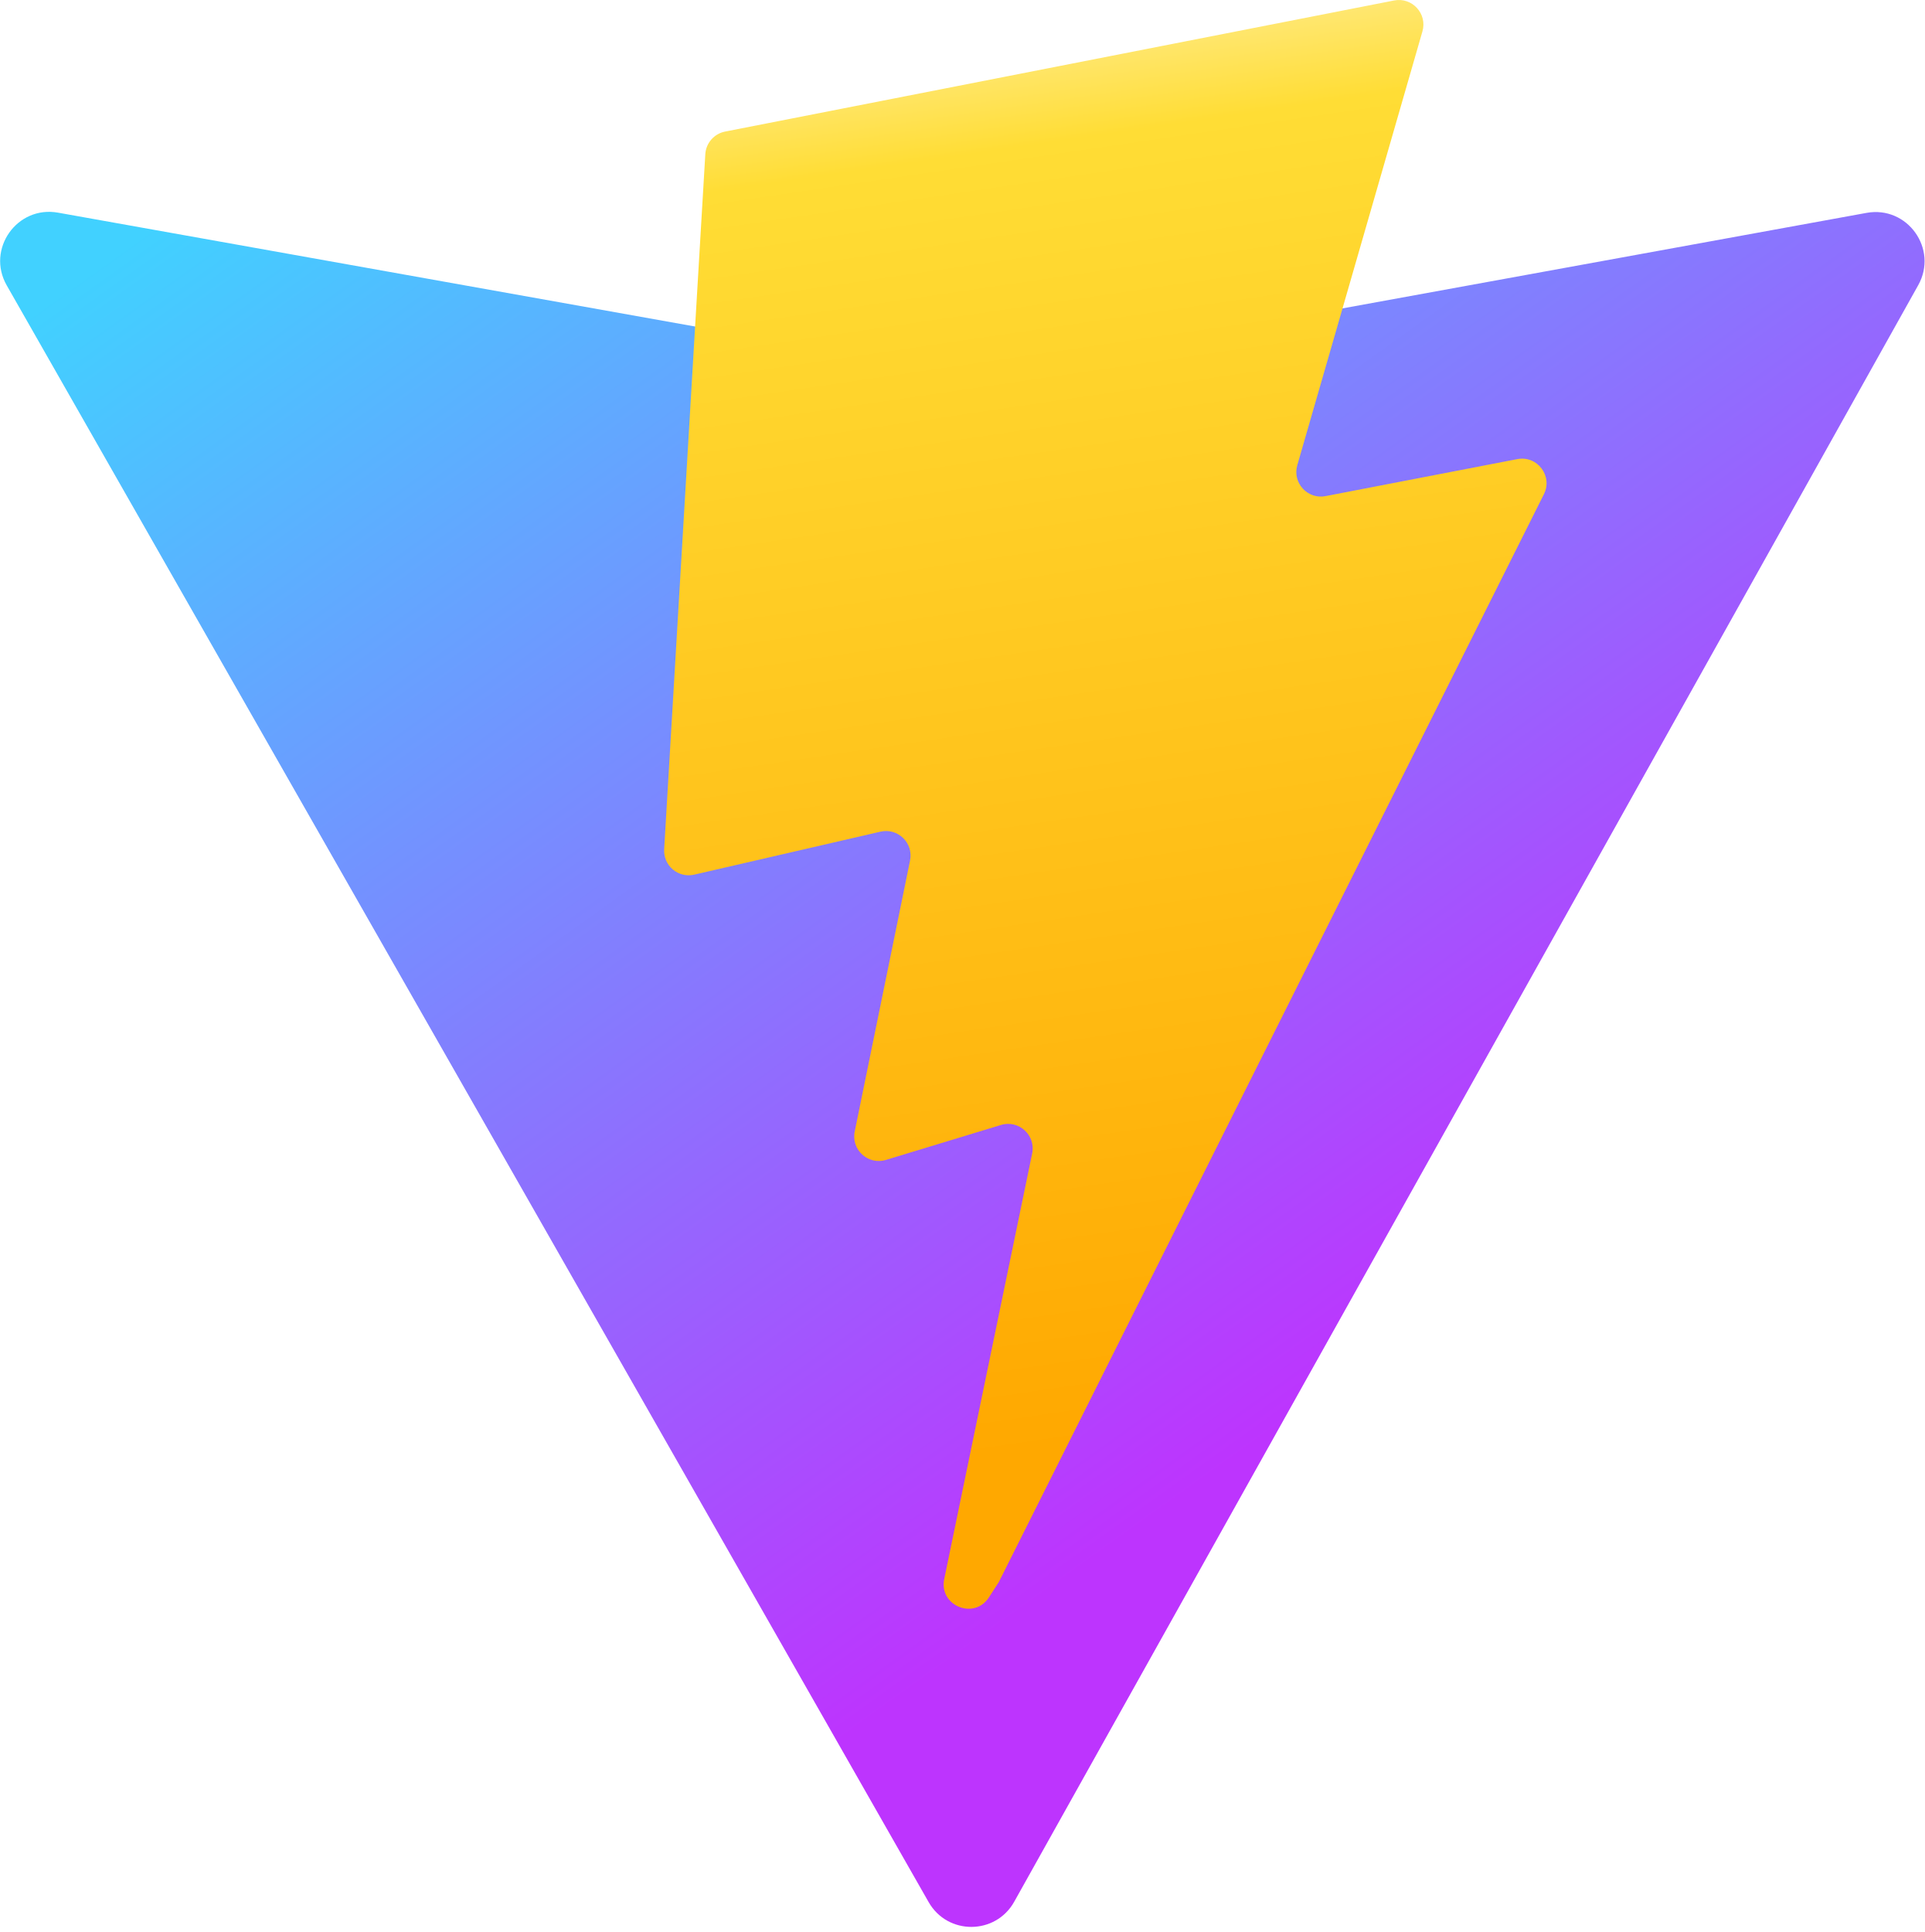
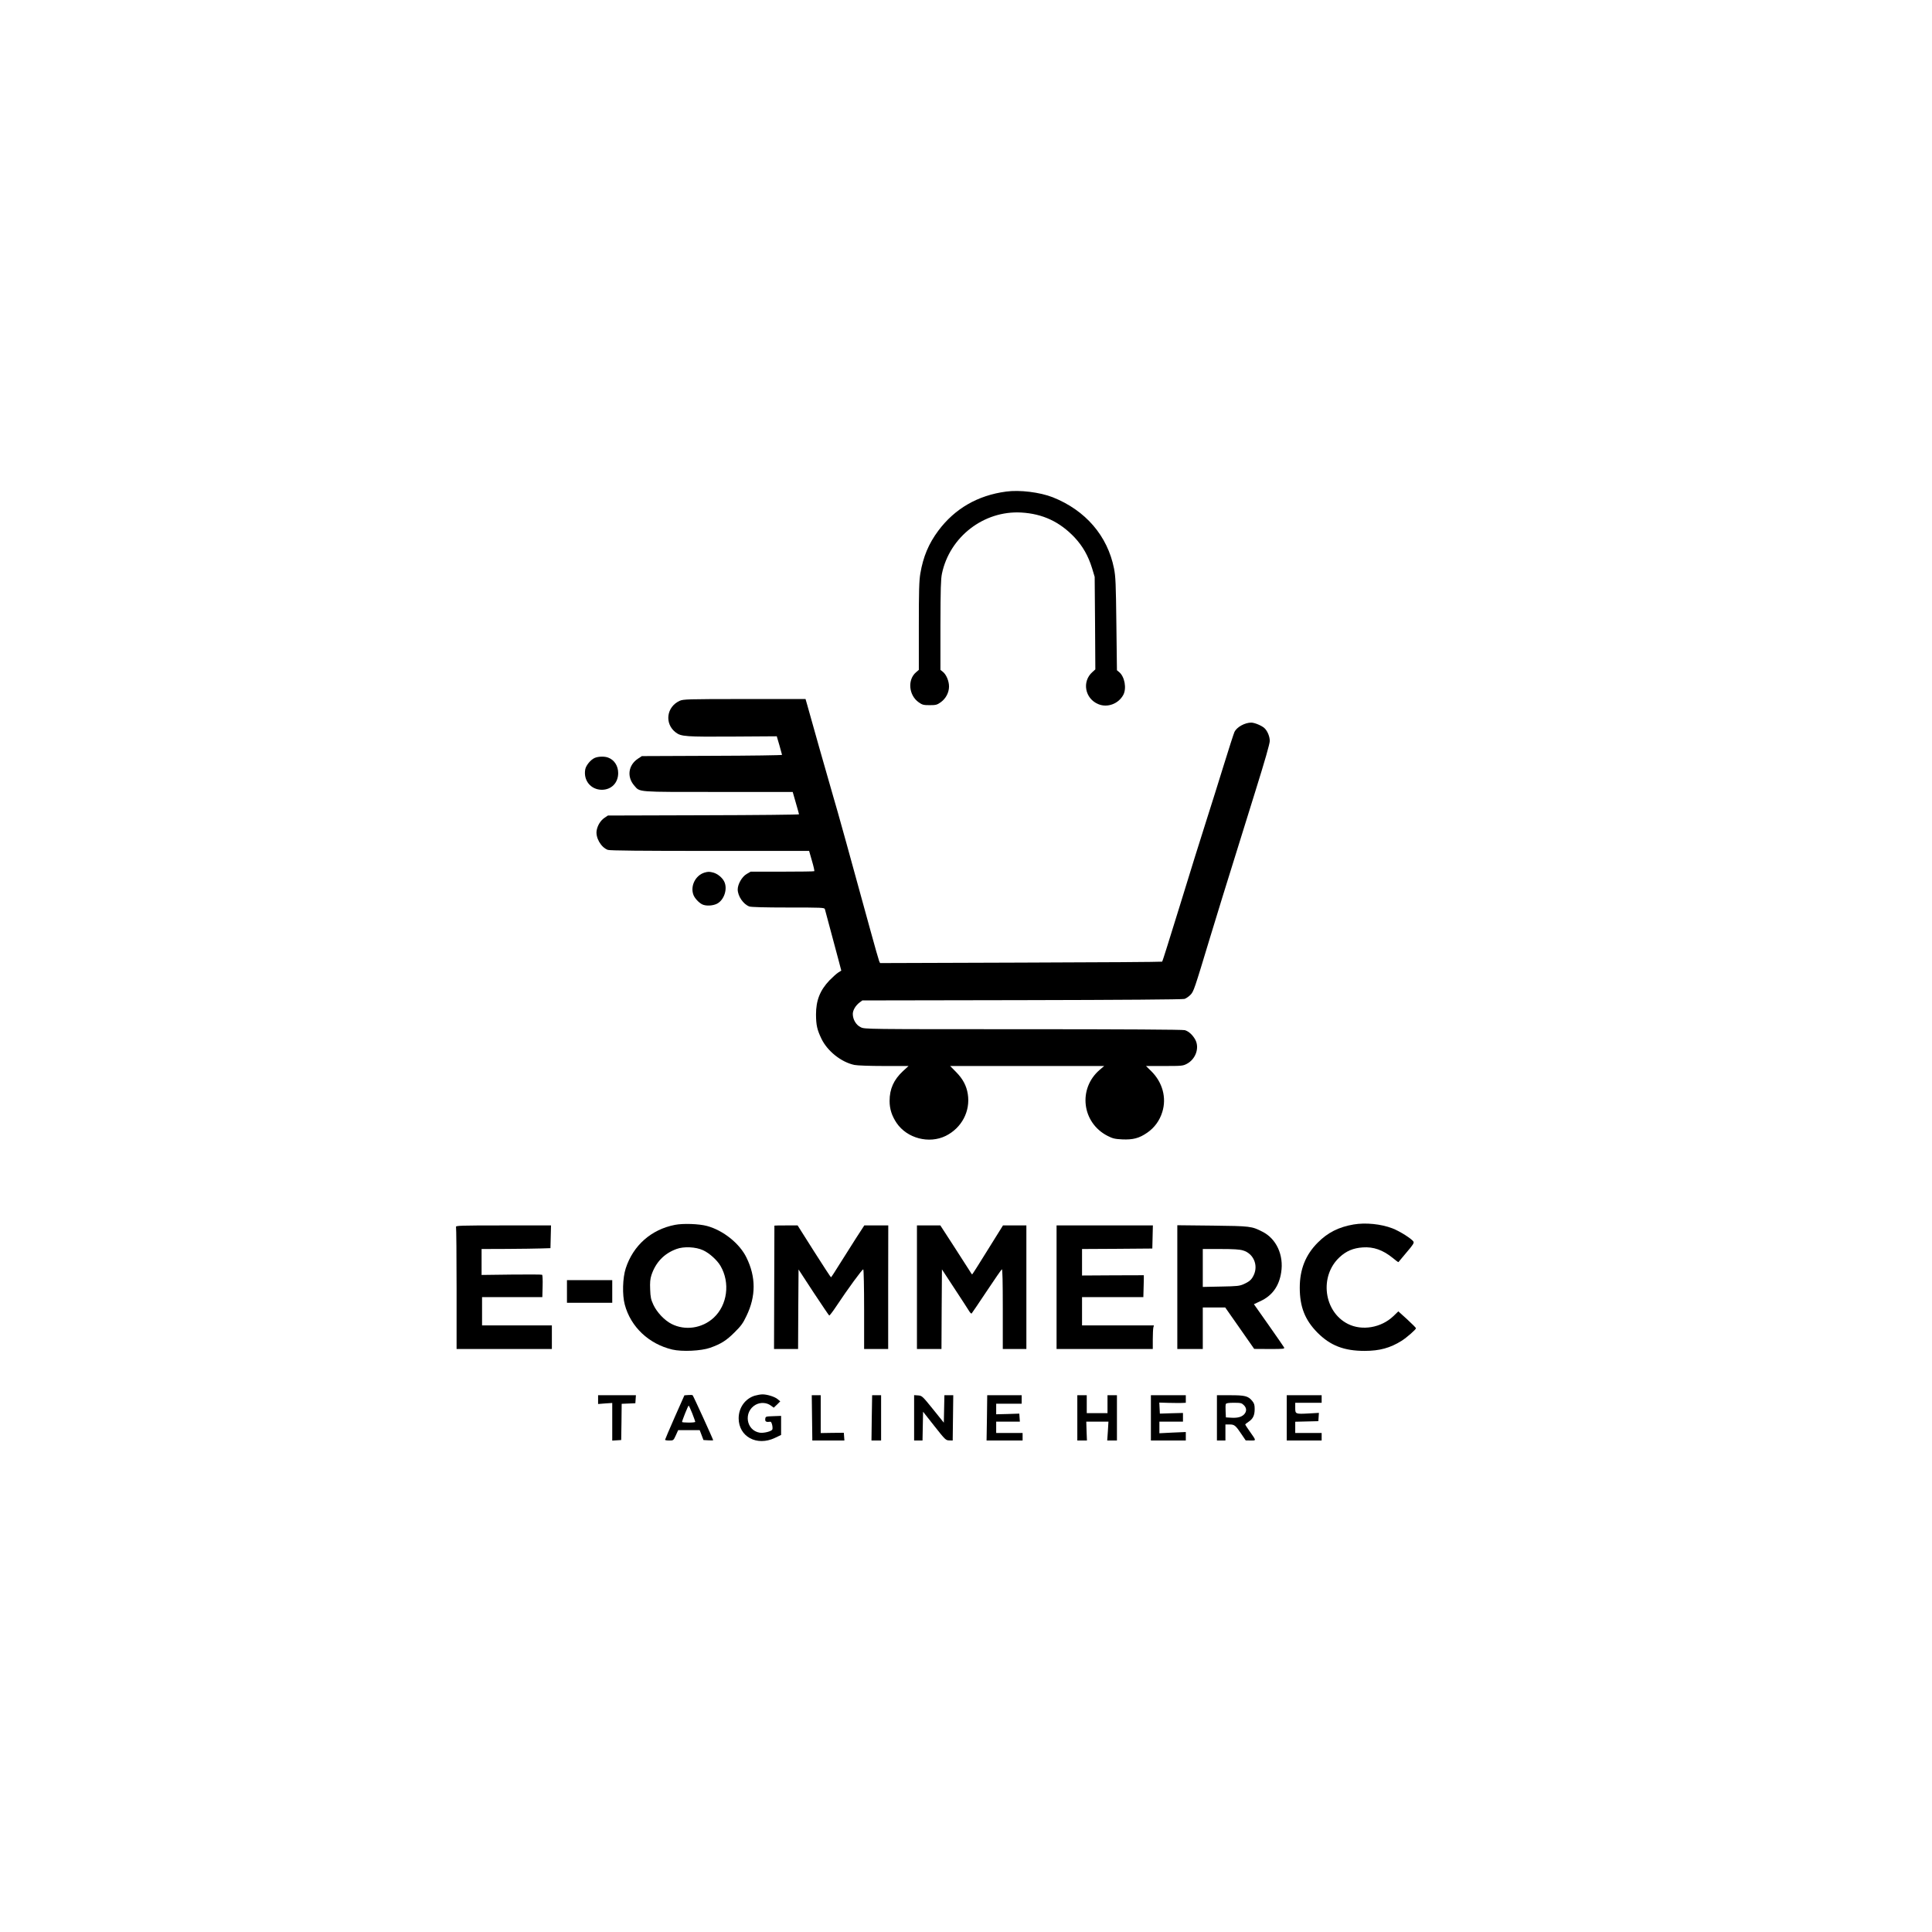
- <svg xmlns="http://www.w3.org/2000/svg" aria-hidden="true" role="img" class="iconify iconify--logos" width="31.88" height="32" preserveAspectRatio="xMidYMid meet" viewBox="0 0 256 257">
-   <defs>
-     <linearGradient id="IconifyId1813088fe1fbc01fb466" x1="-.828%" x2="57.636%" y1="7.652%" y2="78.411%">
-       <stop offset="0%" stop-color="#41D1FF" />
-       <stop offset="100%" stop-color="#BD34FE" />
-     </linearGradient>
-     <linearGradient id="IconifyId1813088fe1fbc01fb467" x1="43.376%" x2="50.316%" y1="2.242%" y2="89.03%">
-       <stop offset="0%" stop-color="#FFEA83" />
-       <stop offset="8.333%" stop-color="#FFDD35" />
-       <stop offset="100%" stop-color="#FFA800" />
-     </linearGradient>
-   </defs>
-   <path fill="url(#IconifyId1813088fe1fbc01fb466)" d="M255.153 37.938L134.897 252.976c-2.483 4.44-8.862 4.466-11.382.048L.875 37.958c-2.746-4.814 1.371-10.646 6.827-9.67l120.385 21.517a6.537 6.537 0 0 0 2.322-.004l117.867-21.483c5.438-.991 9.574 4.796 6.877 9.62Z" />
-   <path fill="url(#IconifyId1813088fe1fbc01fb467)" d="M185.432.063L96.44 17.501a3.268 3.268 0 0 0-2.634 3.014l-5.474 92.456a3.268 3.268 0 0 0 3.997 3.378l24.777-5.718c2.318-.535 4.413 1.507 3.936 3.838l-7.361 36.047c-.495 2.426 1.782 4.5 4.151 3.78l15.304-4.649c2.372-.72 4.652 1.36 4.15 3.788l-11.698 56.621c-.732 3.542 3.979 5.473 5.943 2.437l1.313-2.028l72.516-144.72c1.215-2.423-.88-5.186-3.54-4.672l-25.505 4.922c-2.396.462-4.435-1.77-3.759-4.114l16.646-57.705c.677-2.35-1.37-4.583-3.769-4.113Z" />
+ <svg xmlns="http://www.w3.org/2000/svg" version="1.0" width="2048pt" height="2048pt" viewBox="0 0 2048 2048" preserveAspectRatio="xMidYMid meet">
+   <g transform="translate(0,2048) scale(0.1,-0.1)" fill="#000000" stroke="none">
+     <path d="M10665 15269 c-301 -40 -544 -181 -718 -414 -103 -138 -161 -277 -191 -454 -13 -77 -16 -181 -16 -558 l0 -464 -29 -25 c-93 -78 -79 -244 28 -319 38 -27 51 -30 116 -30 65 0 78 3 116 30 55 39 89 103 89 168 0 58 -29 127 -66 156 l-25 20 0 474 c1 385 4 488 16 546 82 391 444 670 840 648 228 -13 409 -98 567 -265 86 -93 143 -192 185 -327 l27 -90 4 -490 3 -491 -31 -28 c-113 -100 -80 -281 62 -340 97 -41 215 3 266 99 36 69 14 192 -44 240 l-24 20 -6 490 c-5 428 -8 502 -25 589 -69 346 -301 616 -650 755 -136 53 -350 80 -494 60z" />
+     <path d="M7205 13051 c-141 -64 -163 -243 -42 -335 57 -44 107 -47 606 -44 l465 3 28 -95 c15 -52 27 -98 28 -102 0 -4 -334 -9 -743 -10 l-743 -3 -41 -27 c-103 -68 -120 -193 -40 -285 63 -72 14 -68 891 -68 l789 0 33 -115 c18 -63 34 -118 34 -122 0 -4 -456 -9 -1013 -10 l-1013 -3 -37 -25 c-41 -28 -72 -78 -82 -132 -14 -76 45 -180 118 -207 19 -8 363 -11 1081 -11 l1053 0 30 -105 c17 -57 28 -107 25 -110 -3 -3 -156 -5 -340 -5 l-335 0 -43 -25 c-49 -29 -94 -108 -94 -164 1 -71 59 -156 123 -180 18 -7 165 -11 412 -11 357 0 384 -1 389 -17 6 -21 105 -389 146 -545 l28 -107 -32 -20 c-18 -11 -59 -49 -93 -83 -101 -106 -143 -213 -143 -362 1 -112 11 -160 57 -256 63 -132 211 -250 351 -279 31 -6 161 -11 313 -11 l260 0 -60 -55 c-97 -91 -141 -188 -141 -316 0 -85 24 -158 75 -234 111 -162 343 -223 520 -136 169 84 263 261 234 444 -14 88 -52 160 -124 233 l-63 64 817 0 816 0 -48 -41 c-232 -199 -189 -561 84 -700 55 -28 77 -33 155 -37 114 -5 180 12 265 71 76 52 132 128 160 220 47 151 2 315 -118 433 l-55 54 194 0 c185 0 197 1 239 23 93 49 135 167 91 253 -27 51 -70 92 -113 104 -21 6 -646 10 -1713 10 -1676 0 -1680 0 -1722 21 -49 23 -84 82 -84 141 0 39 30 90 73 122 l28 21 1692 3 c1051 2 1704 7 1723 13 17 5 45 25 63 43 35 36 40 52 212 621 57 190 128 419 478 1543 100 320 151 498 151 528 0 47 -25 107 -57 136 -28 26 -104 58 -139 58 -67 0 -152 -46 -178 -98 -7 -15 -59 -175 -115 -357 -56 -181 -133 -427 -171 -545 -38 -118 -98 -309 -134 -425 -35 -115 -106 -343 -156 -505 -51 -162 -113 -363 -139 -447 -26 -83 -49 -154 -52 -157 -3 -3 -677 -8 -1498 -10 l-1492 -5 -10 22 c-5 12 -47 159 -93 327 -191 698 -366 1330 -390 1405 -13 44 -79 274 -146 510 -67 237 -128 454 -136 483 l-15 52 -647 0 c-604 0 -650 -2 -687 -19z" />
+     <path d="M6305 12446 c-43 -18 -93 -79 -101 -121 -22 -118 59 -217 177 -217 101 1 172 74 172 177 0 76 -41 140 -106 164 -38 15 -105 13 -142 -3z" />
+     <path d="M7468 11230 c-96 -29 -153 -143 -117 -237 13 -34 55 -80 91 -99 39 -20 112 -17 158 6 77 39 116 160 76 237 -21 41 -69 80 -114 93 -42 11 -56 11 -94 0z" />
+     <path d="M7155 7496 c-252 -49 -443 -218 -522 -461 -33 -102 -38 -281 -10 -385 63 -236 255 -417 504 -476 103 -24 304 -15 401 19 115 41 171 76 258 163 68 67 90 96 127 175 101 208 101 413 0 618 -72 149 -247 289 -418 335 -84 23 -254 29 -340 12z m298 -269 c66 -30 148 -104 184 -165 105 -179 74 -416 -72 -551 -122 -112 -302 -139 -447 -65 -74 38 -153 121 -191 201 -27 58 -32 82 -35 165 -3 73 0 109 13 150 45 136 134 230 266 278 77 29 204 23 282 -13z" />
+     <path d="M14348 7500 c-157 -27 -274 -86 -379 -192 -130 -130 -191 -285 -191 -478 0 -203 55 -342 187 -476 136 -137 281 -194 500 -194 159 0 272 31 393 107 55 35 152 120 152 133 0 5 -42 47 -93 94 l-94 85 -52 -50 c-129 -124 -333 -159 -483 -83 -257 130 -304 507 -88 707 71 66 145 97 246 104 114 8 213 -27 318 -112 31 -26 58 -46 60 -44 1 2 40 48 86 103 68 79 82 101 73 115 -19 30 -147 111 -223 140 -120 46 -283 63 -412 41z" />
+     <path d="M4834 7474 c3 -9 6 -303 6 -655 l0 -639 505 0 505 0 0 125 0 125 -370 0 -370 0 0 150 0 150 319 0 320 0 3 116 c2 64 -1 118 -5 121 -5 3 -151 4 -325 2 l-317 -4 0 138 0 137 270 1 c149 1 313 3 365 5 l95 3 3 121 3 120 -507 0 c-457 0 -506 -2 -500 -16z" />
+     <path d="M8209 7488 c0 -2 -1 -297 -2 -656 l-2 -652 127 0 128 0 2 421 3 422 158 -242 c88 -132 162 -243 167 -246 4 -2 38 42 75 98 122 184 278 397 286 391 5 -3 9 -194 9 -425 l0 -419 128 0 127 0 0 655 1 655 -127 0 -127 0 -89 -137 c-49 -76 -127 -200 -174 -275 -46 -75 -87 -137 -90 -138 -3 0 -84 124 -180 275 l-174 275 -122 0 c-68 0 -123 -1 -124 -2z" />
+     <path d="M9720 6835 l0 -655 130 0 130 0 2 422 3 422 131 -200 c72 -109 141 -216 154 -237 12 -21 26 -35 30 -30 4 4 76 110 159 235 83 125 155 229 161 233 7 4 10 -134 10 -419 l0 -426 125 0 125 0 0 655 0 655 -124 0 -124 0 -162 -260 c-88 -143 -163 -260 -165 -260 -2 0 -14 17 -26 38 -13 20 -88 137 -167 260 l-144 222 -124 0 -124 0 0 -655z" />
+     <path d="M11200 6835 l0 -655 510 0 510 0 0 103 c0 56 3 112 6 125 l6 22 -381 0 -381 0 0 150 0 150 325 0 325 0 2 75 c1 41 2 93 3 116 l0 41 -327 -1 -328 -2 0 140 0 141 373 2 372 3 3 123 3 122 -510 0 -511 0 0 -655z" />
+     <path d="M12480 6836 l0 -656 135 0 135 0 0 220 0 220 119 0 119 0 154 -220 153 -219 163 -1 c152 0 162 1 153 18 -5 9 -79 116 -164 237 l-155 220 68 32 c125 57 199 159 221 305 29 183 -51 357 -198 431 -115 59 -128 60 -530 65 l-373 4 0 -656z m696 389 c110 -32 164 -154 115 -260 -23 -49 -43 -68 -106 -97 -45 -20 -69 -23 -242 -26 l-193 -4 0 201 0 201 188 0 c137 0 202 -4 238 -15z" />
+     <path d="M6010 6790 l0 -120 240 0 240 0 0 120 0 120 -240 0 -240 0 0 -120z" />
+     <path d="M7295 5692 l-40 -3 -103 -232 c-56 -128 -102 -235 -102 -239 0 -5 20 -8 44 -8 44 0 45 0 70 55 l25 55 114 0 114 0 20 -52 20 -53 52 -3 c28 -2 51 -1 51 1 0 9 -211 472 -218 477 -4 3 -25 4 -47 2z m43 -194 c18 -46 32 -86 32 -90 0 -5 -31 -8 -70 -8 -38 0 -70 3 -70 6 0 15 64 174 70 174 3 0 20 -37 38 -82z" />
+     <path d="M8000 5685 c-102 -32 -170 -128 -170 -240 1 -194 192 -298 383 -208 l67 32 0 101 0 101 -82 -3 c-82 -3 -83 -3 -86 -30 -3 -28 10 -35 55 -29 13 2 28 -61 20 -82 -8 -20 -91 -41 -134 -34 -145 24 -174 222 -43 296 51 28 116 25 162 -9 l30 -22 35 33 34 34 -26 22 c-30 27 -115 53 -164 52 -20 0 -56 -7 -81 -14z" />
+     <path d="M6340 5644 l0 -47 75 6 75 5 0 -199 0 -200 48 3 47 3 3 192 2 192 73 3 72 3 3 43 3 42 -200 0 -201 0 0 -46z" />
+     <path d="M8608 5450 l3 -240 170 0 170 0 -3 41 -3 41 -122 -1 -123 -2 0 200 0 201 -47 0 -48 0 3 -240z" />
+     <path d="M9241 5450 l-3 -240 51 0 51 0 0 240 0 240 -48 0 -47 0 -4 -240z" />
+     <path d="M9690 5451 l0 -241 45 0 44 0 3 153 3 152 120 -152 c115 -146 121 -151 157 -152 l37 -1 3 240 3 240 -47 0 -47 0 -3 -145 -3 -146 -115 143 c-113 140 -117 143 -158 146 l-42 3 0 -240z" />
+     <path d="M10462 5450 l-4 -240 191 0 191 0 0 40 0 40 -140 0 -140 0 0 60 0 60 126 0 125 0 -3 42 -3 43 -122 -4 -123 -3 0 56 0 56 135 0 135 0 0 45 0 45 -182 0 -183 0 -3 -240z" />
+     <path d="M11420 5450 l0 -240 51 0 51 0 -4 100 -3 100 118 0 117 0 -6 -100 -7 -100 51 0 52 0 0 240 0 240 -50 0 -50 0 0 -95 0 -95 -110 0 -110 0 0 95 0 95 -50 0 -50 0 0 -240z" />
+     <path d="M12200 5450 l0 -240 185 0 185 0 0 45 0 45 -140 -6 -140 -7 0 61 0 62 125 0 125 0 0 46 0 46 -122 -3 -123 -4 -3 59 -3 58 98 -3 c54 -1 117 -2 141 -1 l42 2 0 40 0 40 -185 0 -185 0 0 -240z" />
+     <path d="M12900 5450 l0 -240 45 0 45 0 0 85 0 85 45 0 c51 0 63 -10 128 -107 l42 -62 53 -1 c61 0 61 -5 -12 99 -25 36 -46 67 -46 70 0 4 16 17 36 30 47 32 64 68 64 135 0 45 -5 60 -27 87 -43 51 -76 59 -233 59 l-140 0 0 -240z m285 135 c32 -31 32 -69 1 -100 -28 -27 -70 -38 -141 -33 l-50 3 -3 64 c-2 35 -1 70 2 77 4 10 27 14 86 14 73 0 83 -3 105 -25z" />
+     <path d="M13640 5450 l0 -240 185 0 185 0 0 40 0 40 -140 0 -140 0 0 60 0 59 123 3 122 3 3 44 3 44 -104 -6 c-145 -8 -147 -7 -147 59 l0 54 140 0 140 0 0 40 0 40 -185 0 -185 0 0 -240z" />
+   </g>
</svg>
